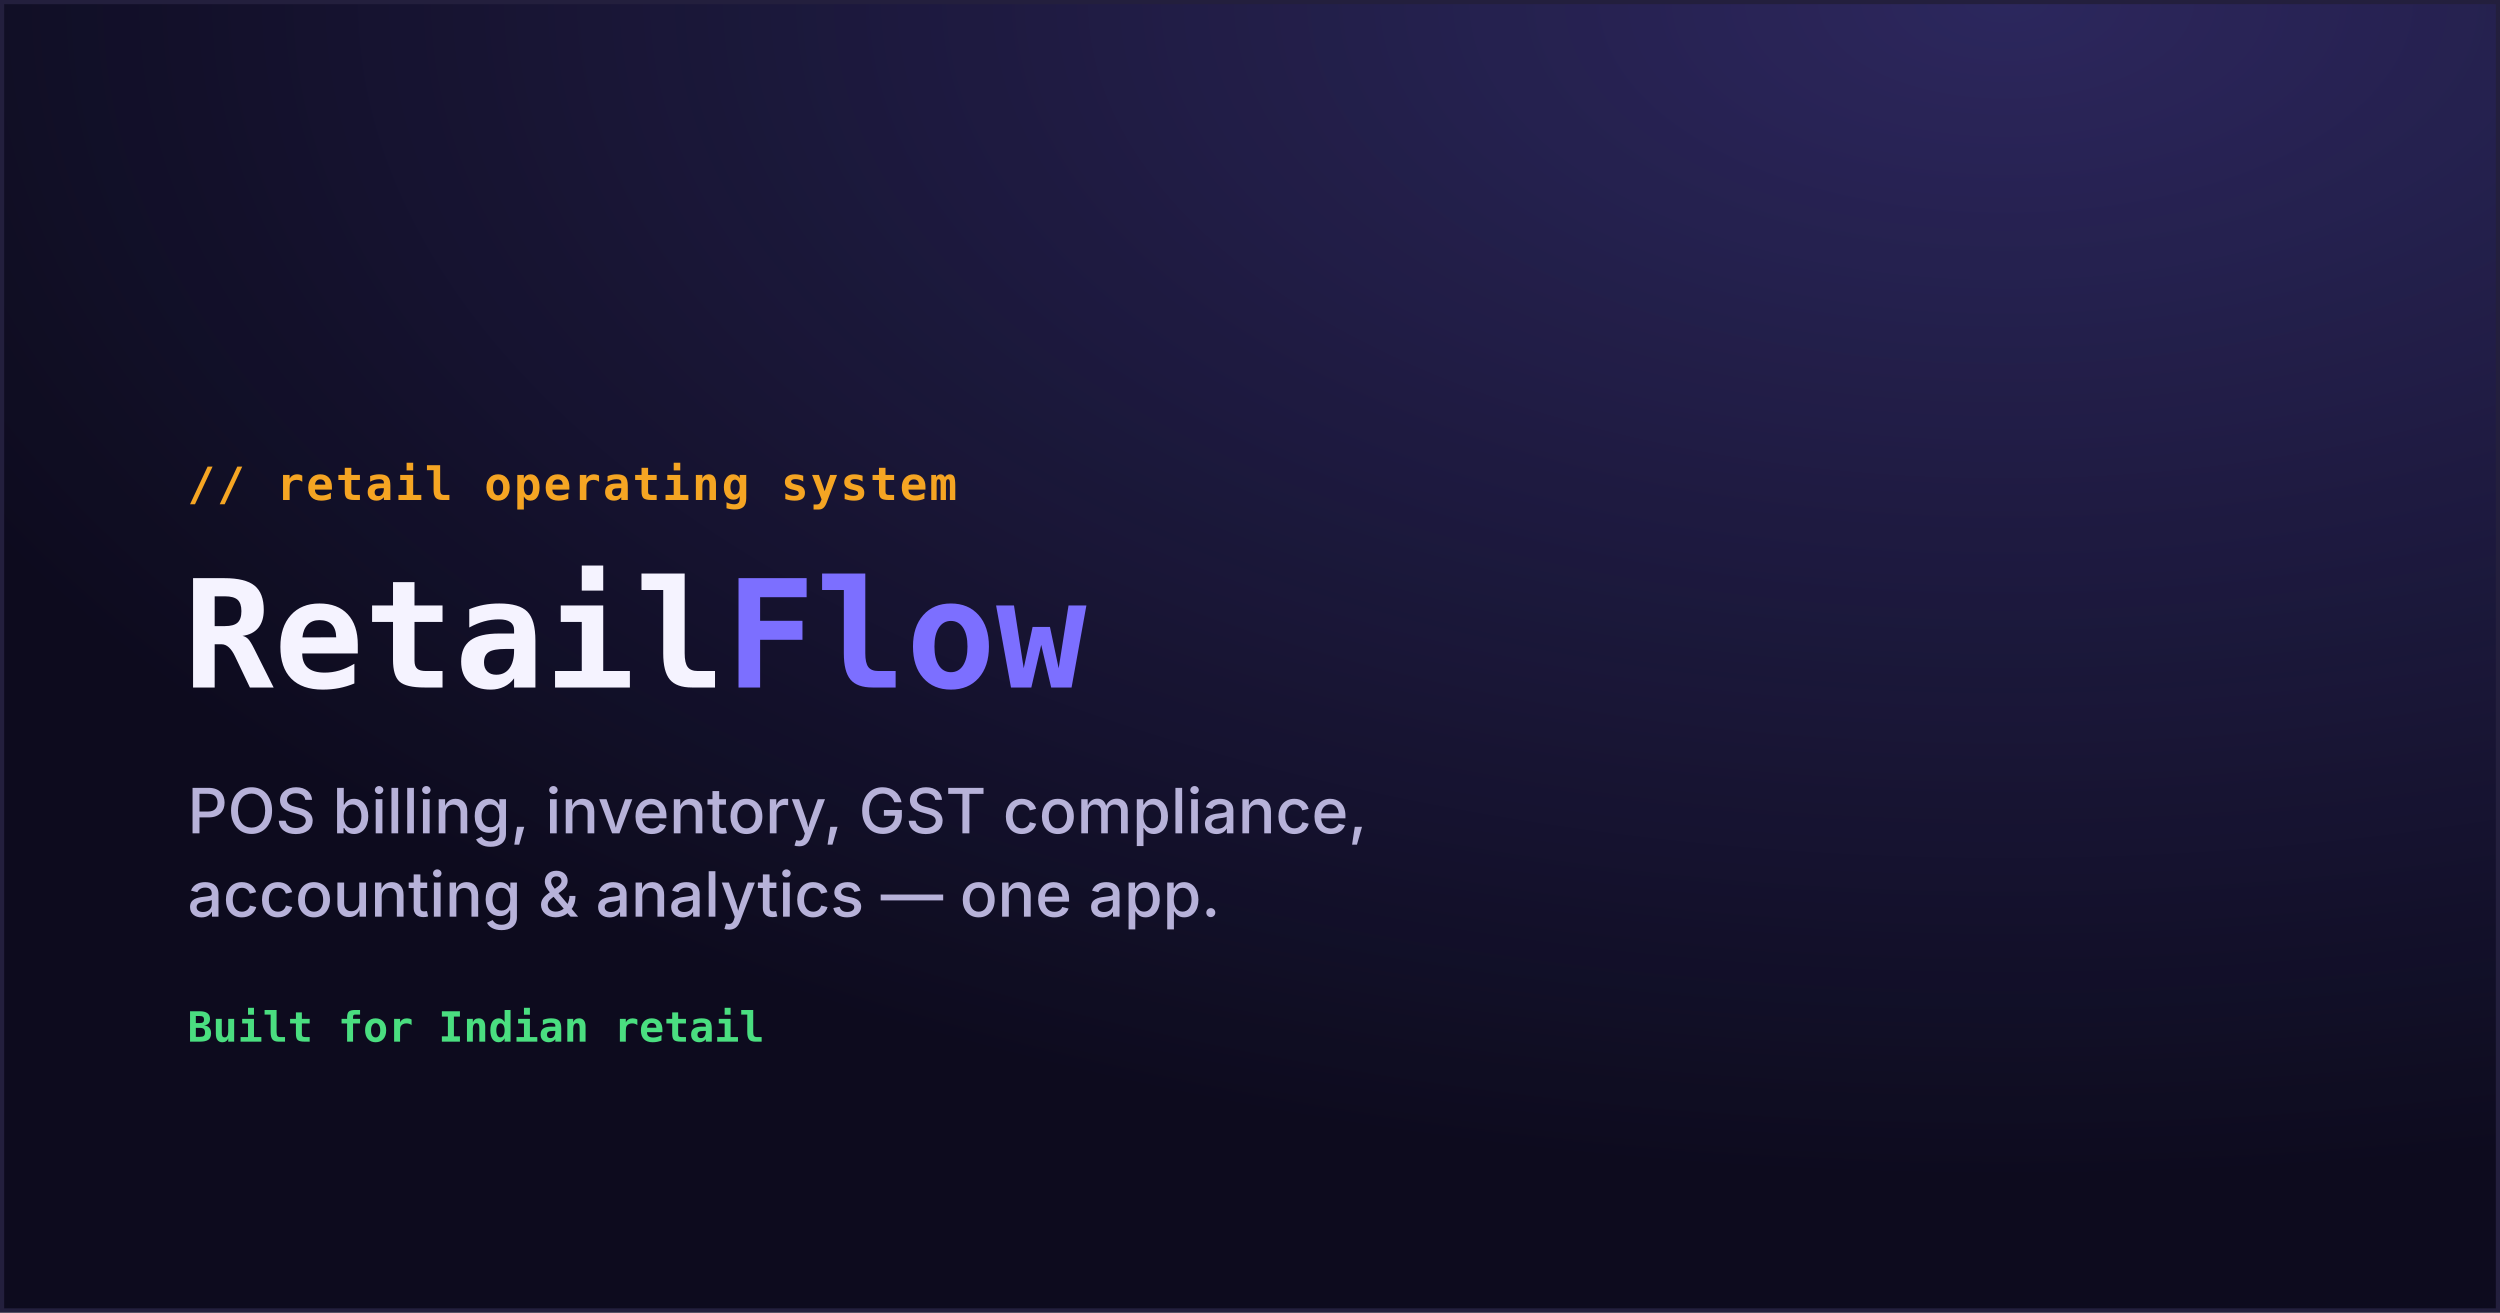
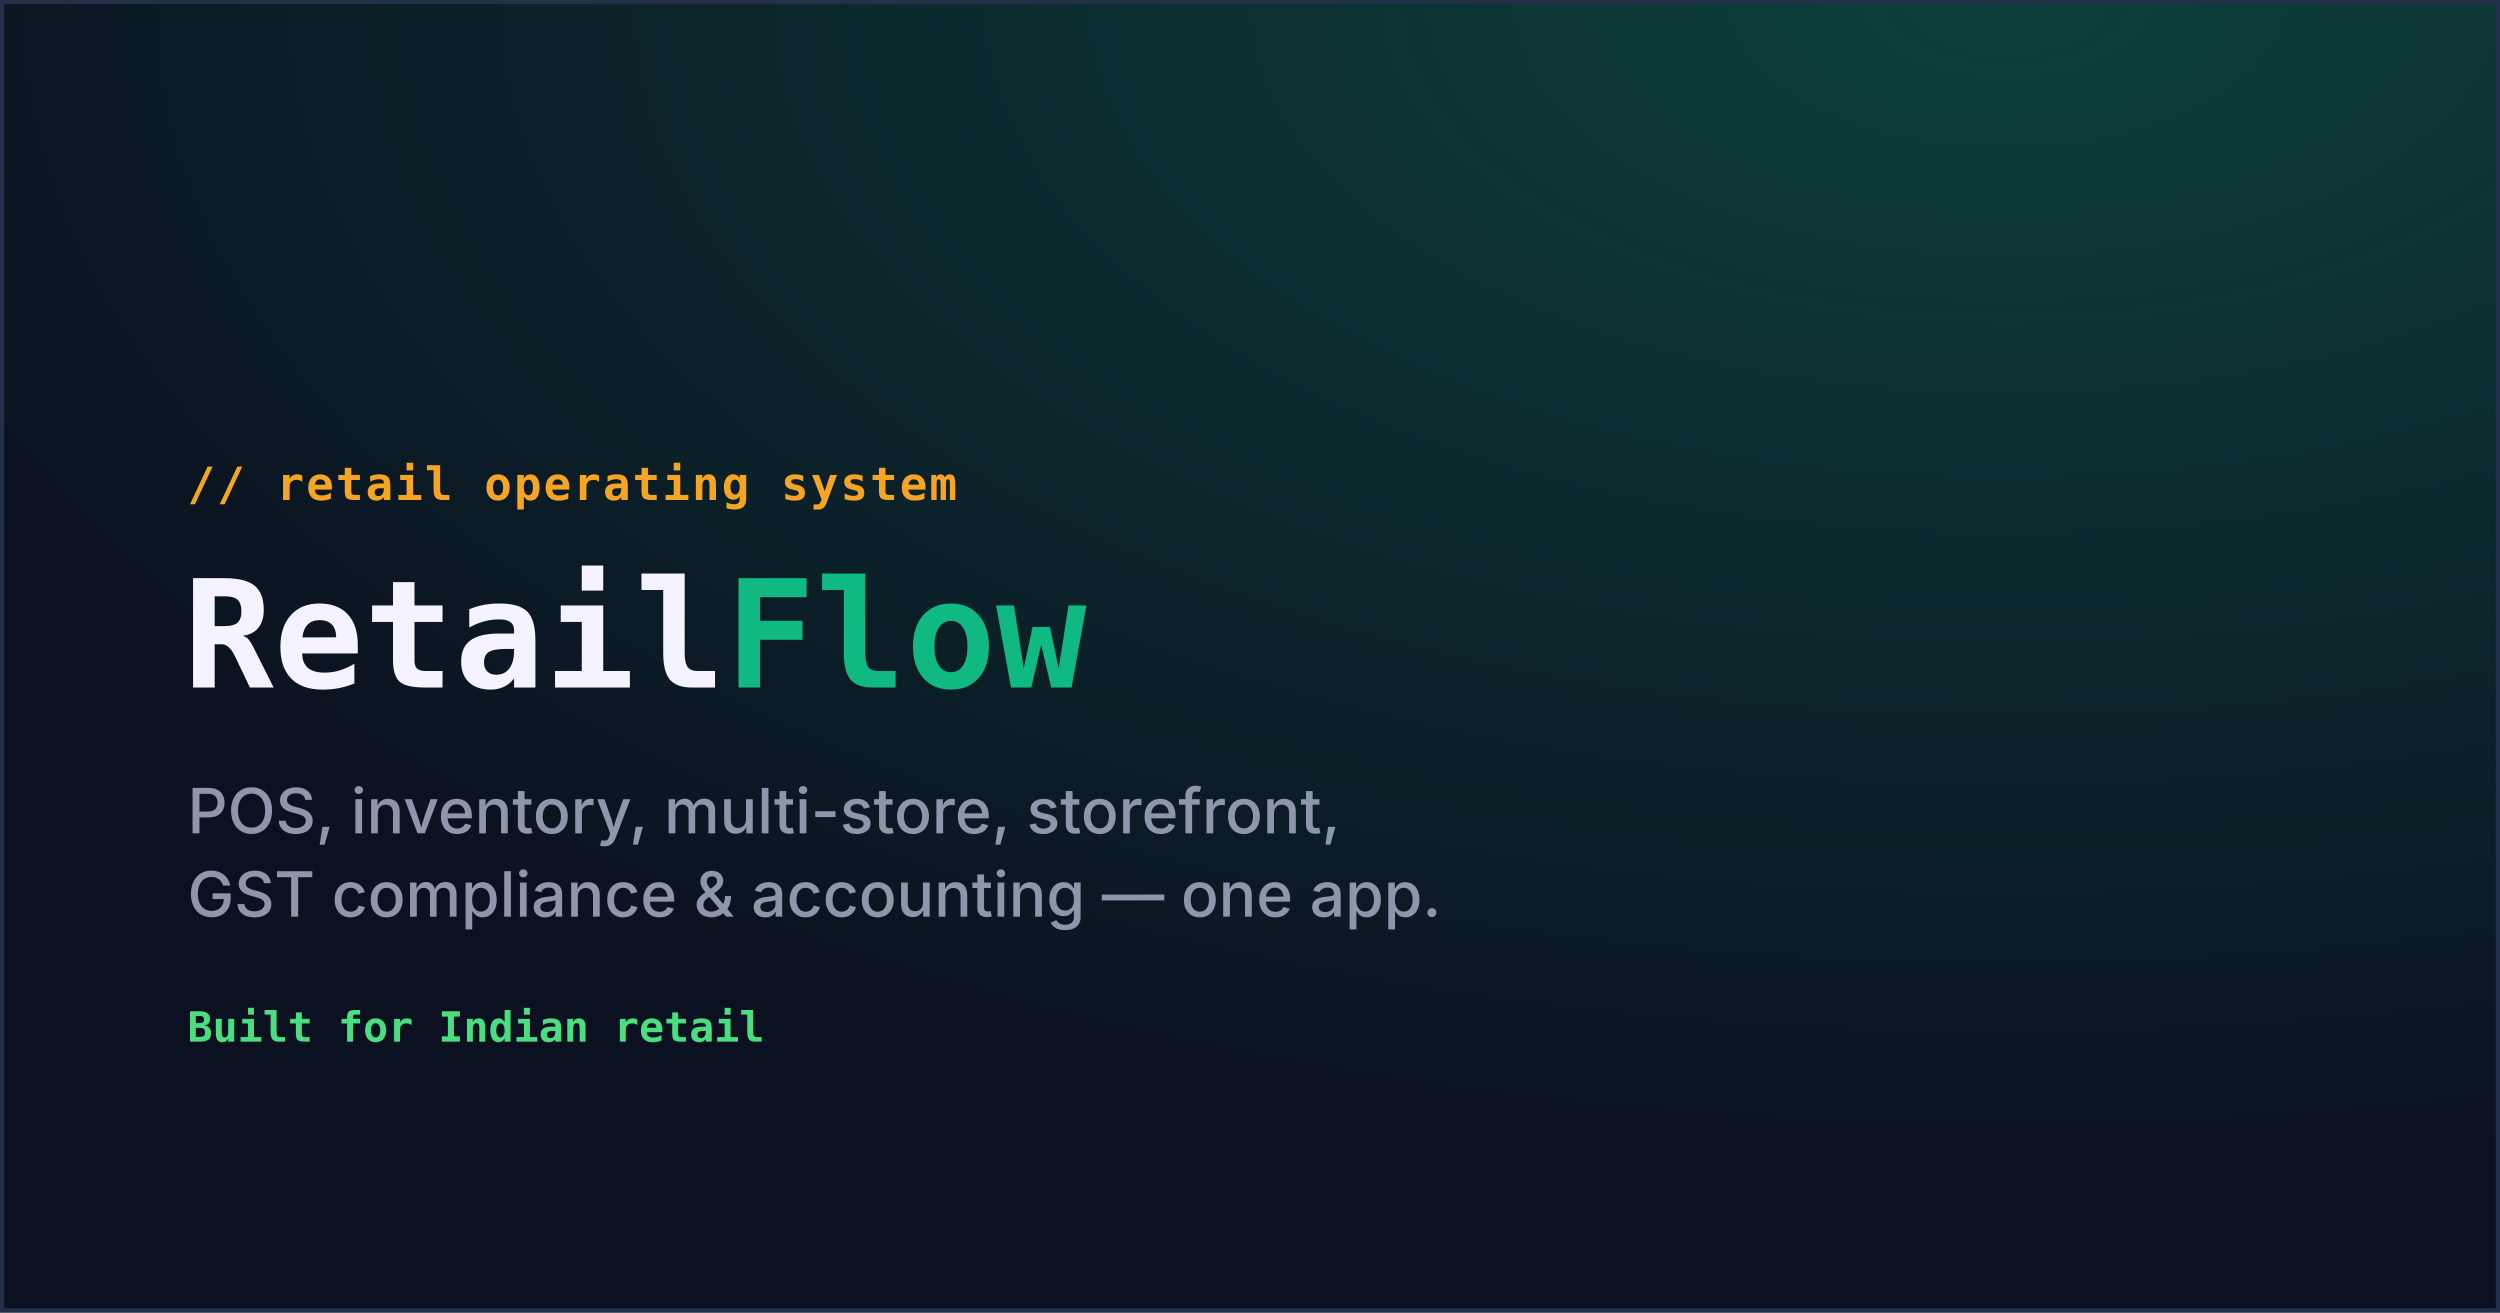
<svg xmlns="http://www.w3.org/2000/svg" width="1200" height="630" viewBox="0 0 1200 630">
  <defs>
    <radialGradient id="glow" cx="80%" cy="0%" r="90%">
-       <stop offset="0%" stop-color="#7C6FFF" stop-opacity="0.28" />
-       <stop offset="100%" stop-color="#7C6FFF" stop-opacity="0" />
+       <stop offset="0%" stop-color="#10B981" stop-opacity="0.28" />
+       <stop offset="100%" stop-color="#10B981" stop-opacity="0" />
    </radialGradient>
  </defs>
-   <rect width="1200" height="630" fill="#0D0B1E" />
+   <rect width="1200" height="630" fill="#0B1120" />
  <rect width="1200" height="630" fill="url(#glow)" />
-   <rect x="1" y="1" width="1198" height="628" fill="none" stroke="#231F3D" stroke-width="2" />
+   <rect x="1" y="1" width="1198" height="628" fill="none" stroke="#223049" stroke-width="2" />
  <text x="90" y="240" font-family="'JetBrains Mono', ui-monospace, monospace" font-size="22" font-weight="700" fill="#F5A523" letter-spacing="1">// retail operating system</text>
-   <text x="88" y="330" font-family="'JetBrains Mono', ui-monospace, monospace" font-size="72" font-weight="800" fill="#F5F3FF">Retail<tspan fill="#7C6FFF">Flow</tspan>
+   <text x="88" y="330" font-family="'JetBrains Mono', ui-monospace, monospace" font-size="72" font-weight="800" fill="#F5F3FF">Retail<tspan fill="#10B981">Flow</tspan>
  </text>
-   <text x="90" y="400" font-family="Inter, ui-sans-serif, sans-serif" font-size="30" font-weight="500" fill="#B7B2D9">POS billing, inventory, GST compliance,</text>
-   <text x="90" y="440" font-family="Inter, ui-sans-serif, sans-serif" font-size="30" font-weight="500" fill="#B7B2D9">accounting &amp; analytics — one app.</text>
+   <text x="90" y="400" font-family="Inter, ui-sans-serif, sans-serif" font-size="30" font-weight="500" fill="#8D96AA">POS, inventory, multi-store, storefront,</text>
+   <text x="90" y="440" font-family="Inter, ui-sans-serif, sans-serif" font-size="30" font-weight="500" fill="#8D96AA">GST compliance &amp; accounting — one app.</text>
  <text x="90" y="500" font-family="'JetBrains Mono', ui-monospace, monospace" font-size="20" font-weight="600" fill="#4ADE80">Built for Indian retail</text>
</svg>
